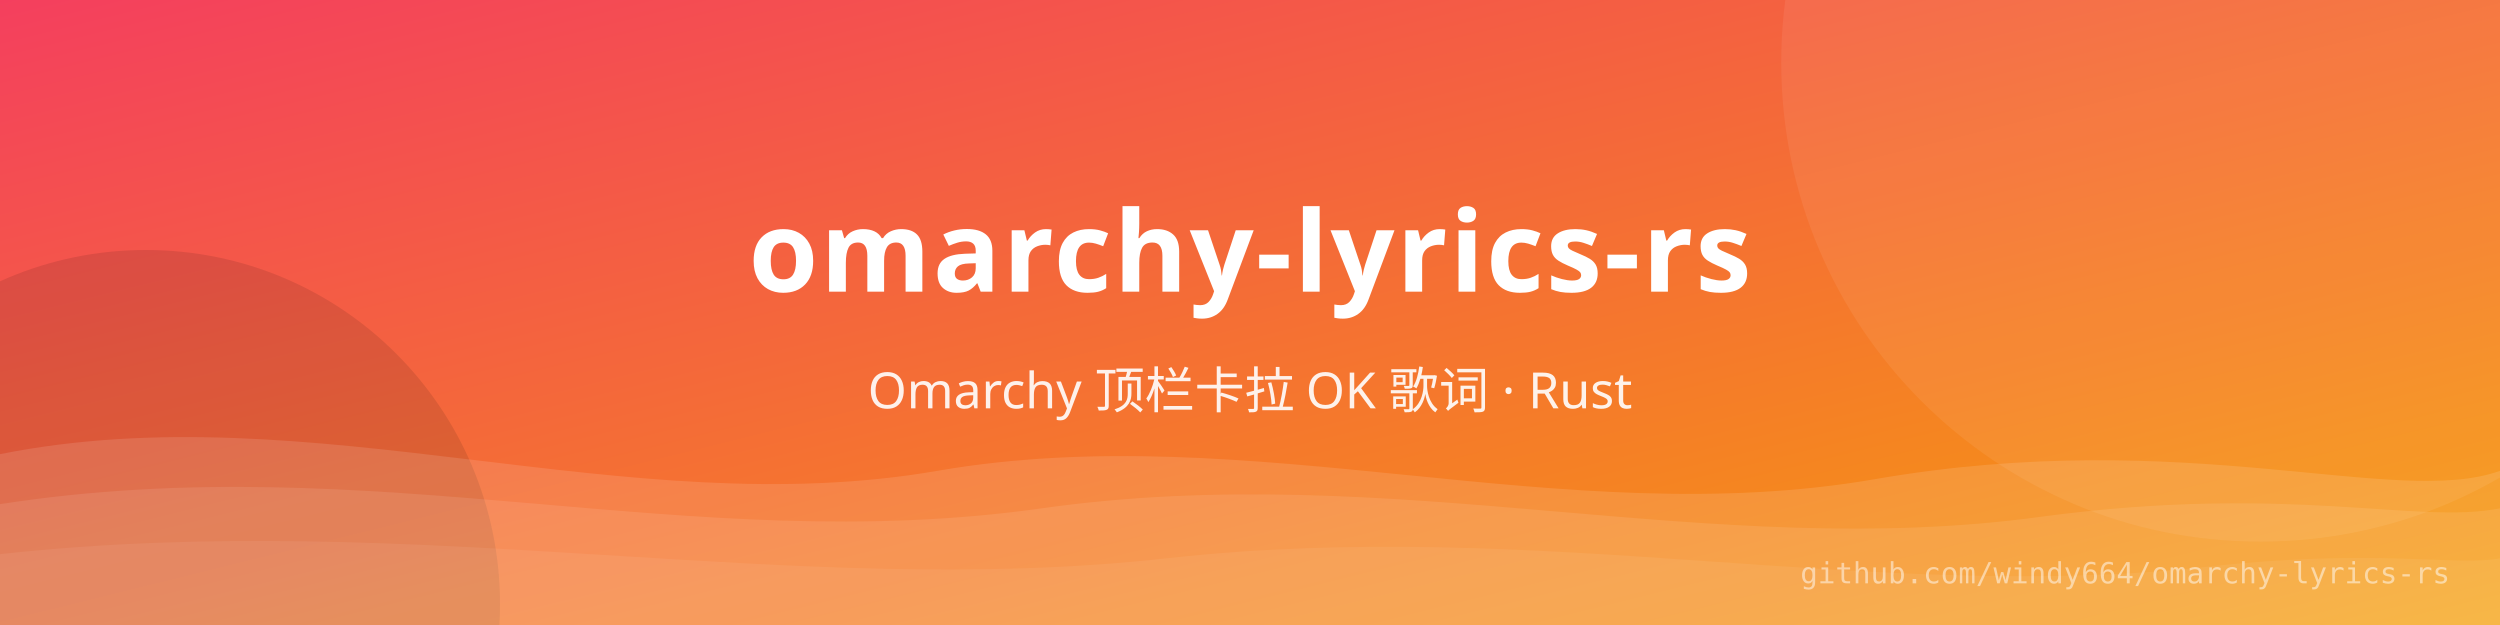
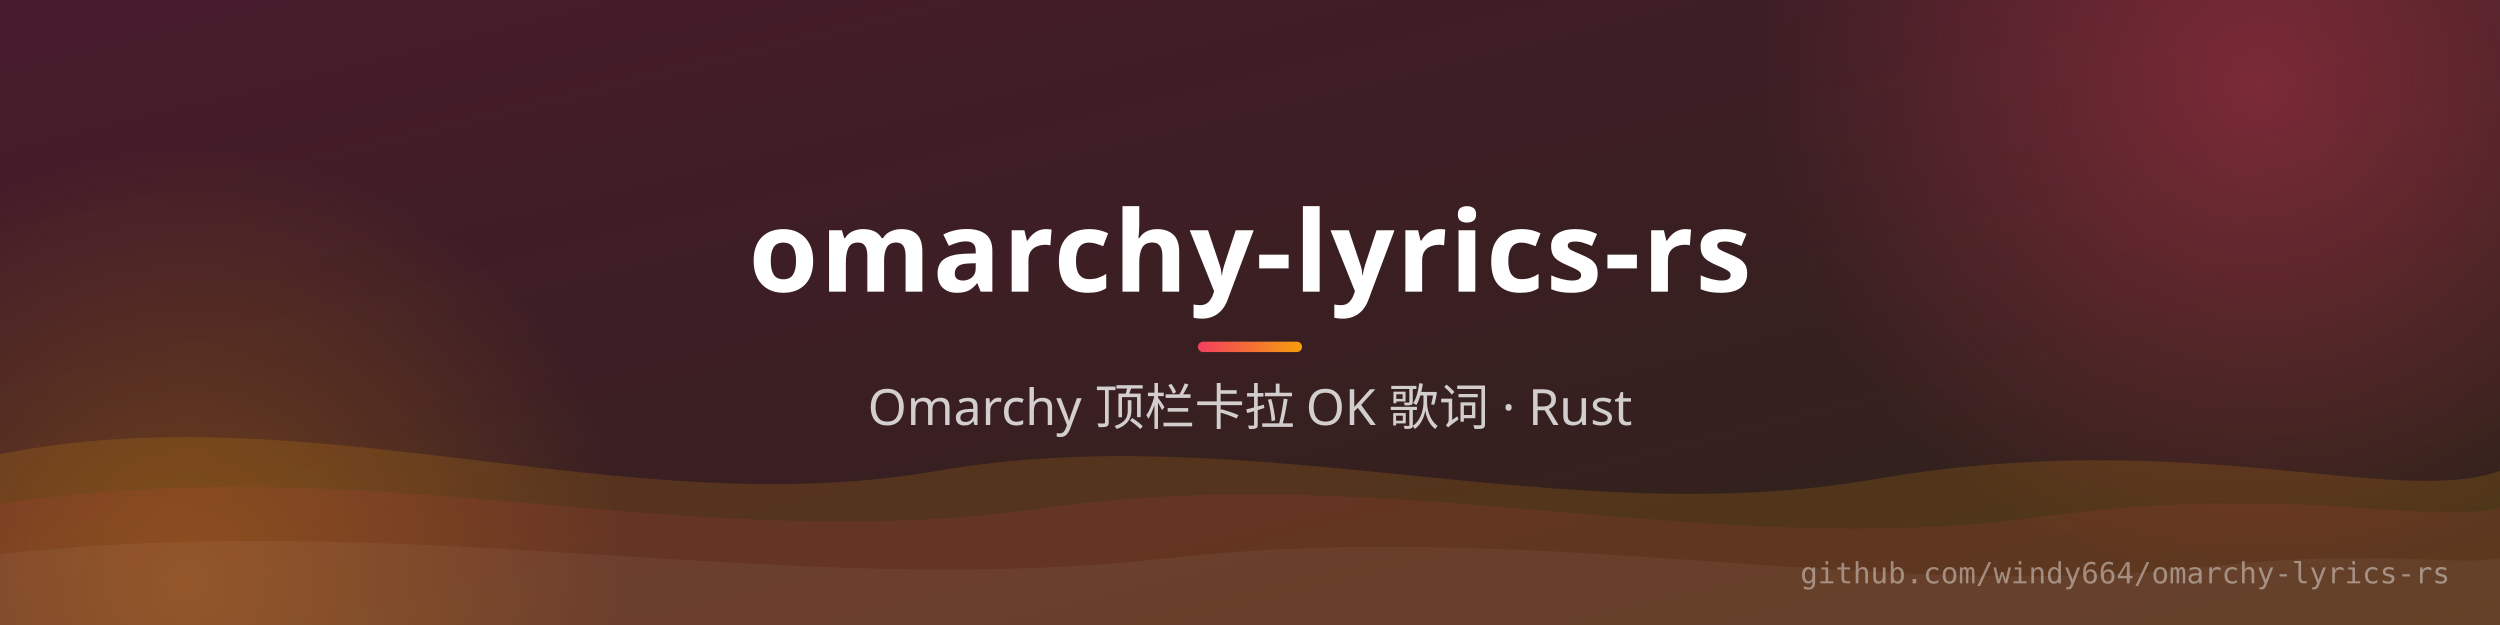
<svg xmlns="http://www.w3.org/2000/svg" width="1200" height="300" viewBox="0 0 1200 300" role="img" aria-label="omarchy-lyrics-rs">
  <defs>
    <linearGradient id="bg" x1="0" y1="0" x2="1" y2="1">
+       <stop offset="0" stop-color="#481b2c" />
+       <stop offset="1" stop-color="#2c2318" />
+     </linearGradient>
+     <radialGradient id="glow1" cx="0.5" cy="0.5" r="0.5">
+       <stop offset="0" stop-color="#f43f5e" stop-opacity="0.35" />
+       <stop offset="1" stop-color="#f43f5e" stop-opacity="0" />
+     </radialGradient>
+     <radialGradient id="glow2" cx="0.5" cy="0.5" r="0.5">
+       <stop offset="0" stop-color="#f59e0b" stop-opacity="0.28" />
+       <stop offset="1" stop-color="#f59e0b" stop-opacity="0" />
+     </radialGradient>
+     <linearGradient id="accent" x1="0" y1="0" x2="1" y2="0">
      <stop offset="0" stop-color="#f43f5e" />
      <stop offset="1" stop-color="#f59e0b" />
    </linearGradient>
  </defs>
  <rect width="1200" height="300" fill="url(#bg)" />
-   <circle cx="1085" cy="30" r="230" fill="#ffffff" opacity="0.07" />
-   <circle cx="70" cy="290" r="170" fill="#000000" opacity="0.10" />
-   <path d="M0,218 C150,188 300,252 450,226 C600,200 750,256 900,230 C1050,204 1150,244 1200,226 L1200,300 L0,300 Z" fill="#ffffff" opacity="0.12" />
-   <path d="M0,242 C180,214 330,268 500,244 C670,220 820,270 980,248 C1100,232 1160,252 1200,244 L1200,300 L0,300 Z" fill="#ffffff" opacity="0.09" />
-   <path d="M0,266 C200,244 380,288 560,268 C740,248 900,290 1060,272 C1140,263 1180,272 1200,268 L1200,300 L0,300 Z" fill="#ffffff" opacity="0.06" />
+   <circle cx="1085" cy="40" r="240" fill="url(#glow1)" />
+   <circle cx="90" cy="280" r="210" fill="url(#glow2)" />
+   <path d="M0,218 C150,188 300,252 450,226 C600,200 750,256 900,230 C1050,204 1150,244 1200,226 L1200,300 L0,300 Z" fill="#f59e0b" opacity="0.16" />
+   <path d="M0,242 C180,214 330,268 500,244 C670,220 820,270 980,248 C1100,232 1160,252 1200,244 L1200,300 L0,300 Z" fill="#f43f5e" opacity="0.1" />
+   <path d="M0,266 C200,244 380,288 560,268 C740,248 900,290 1060,272 C1140,263 1180,272 1200,268 L1200,300 L0,300 Z" fill="#ffffff" opacity="0.05" />
  <text x="600" y="140" text-anchor="middle" font-family="'Segoe UI','PingFang SC','Noto Sans SC','Microsoft YaHei',sans-serif" font-size="54" font-weight="700" fill="#ffffff" letter-spacing="1">omarchy-lyrics-rs</text>
-   <text x="600" y="196" text-anchor="middle" font-family="'Segoe UI','PingFang SC','Noto Sans SC','Microsoft YaHei',sans-serif" font-size="24" fill="#ffffff" opacity="0.9">Omarchy 顶栏卡拉 OK 歌词 · Rust</text>
-   <text x="1176" y="280" text-anchor="end" font-family="ui-monospace,'Cascadia Code',Consolas,monospace" font-size="14" fill="#ffffff" opacity="0.5">github.com/windy664/omarchy-lyrics-rs</text>
+   <rect x="575" y="164" width="50" height="5" rx="2.5" fill="url(#accent)" />
+   <text x="600" y="204" text-anchor="middle" font-family="'Segoe UI','PingFang SC','Noto Sans SC','Microsoft YaHei',sans-serif" font-size="24" fill="#ffffff" opacity="0.78">Omarchy 顶栏卡拉 OK 歌词 · Rust</text>
+   <text x="1176" y="280" text-anchor="end" font-family="ui-monospace,'Cascadia Code',Consolas,monospace" font-size="14" fill="#ffffff" opacity="0.42">github.com/windy664/omarchy-lyrics-rs</text>
</svg>
